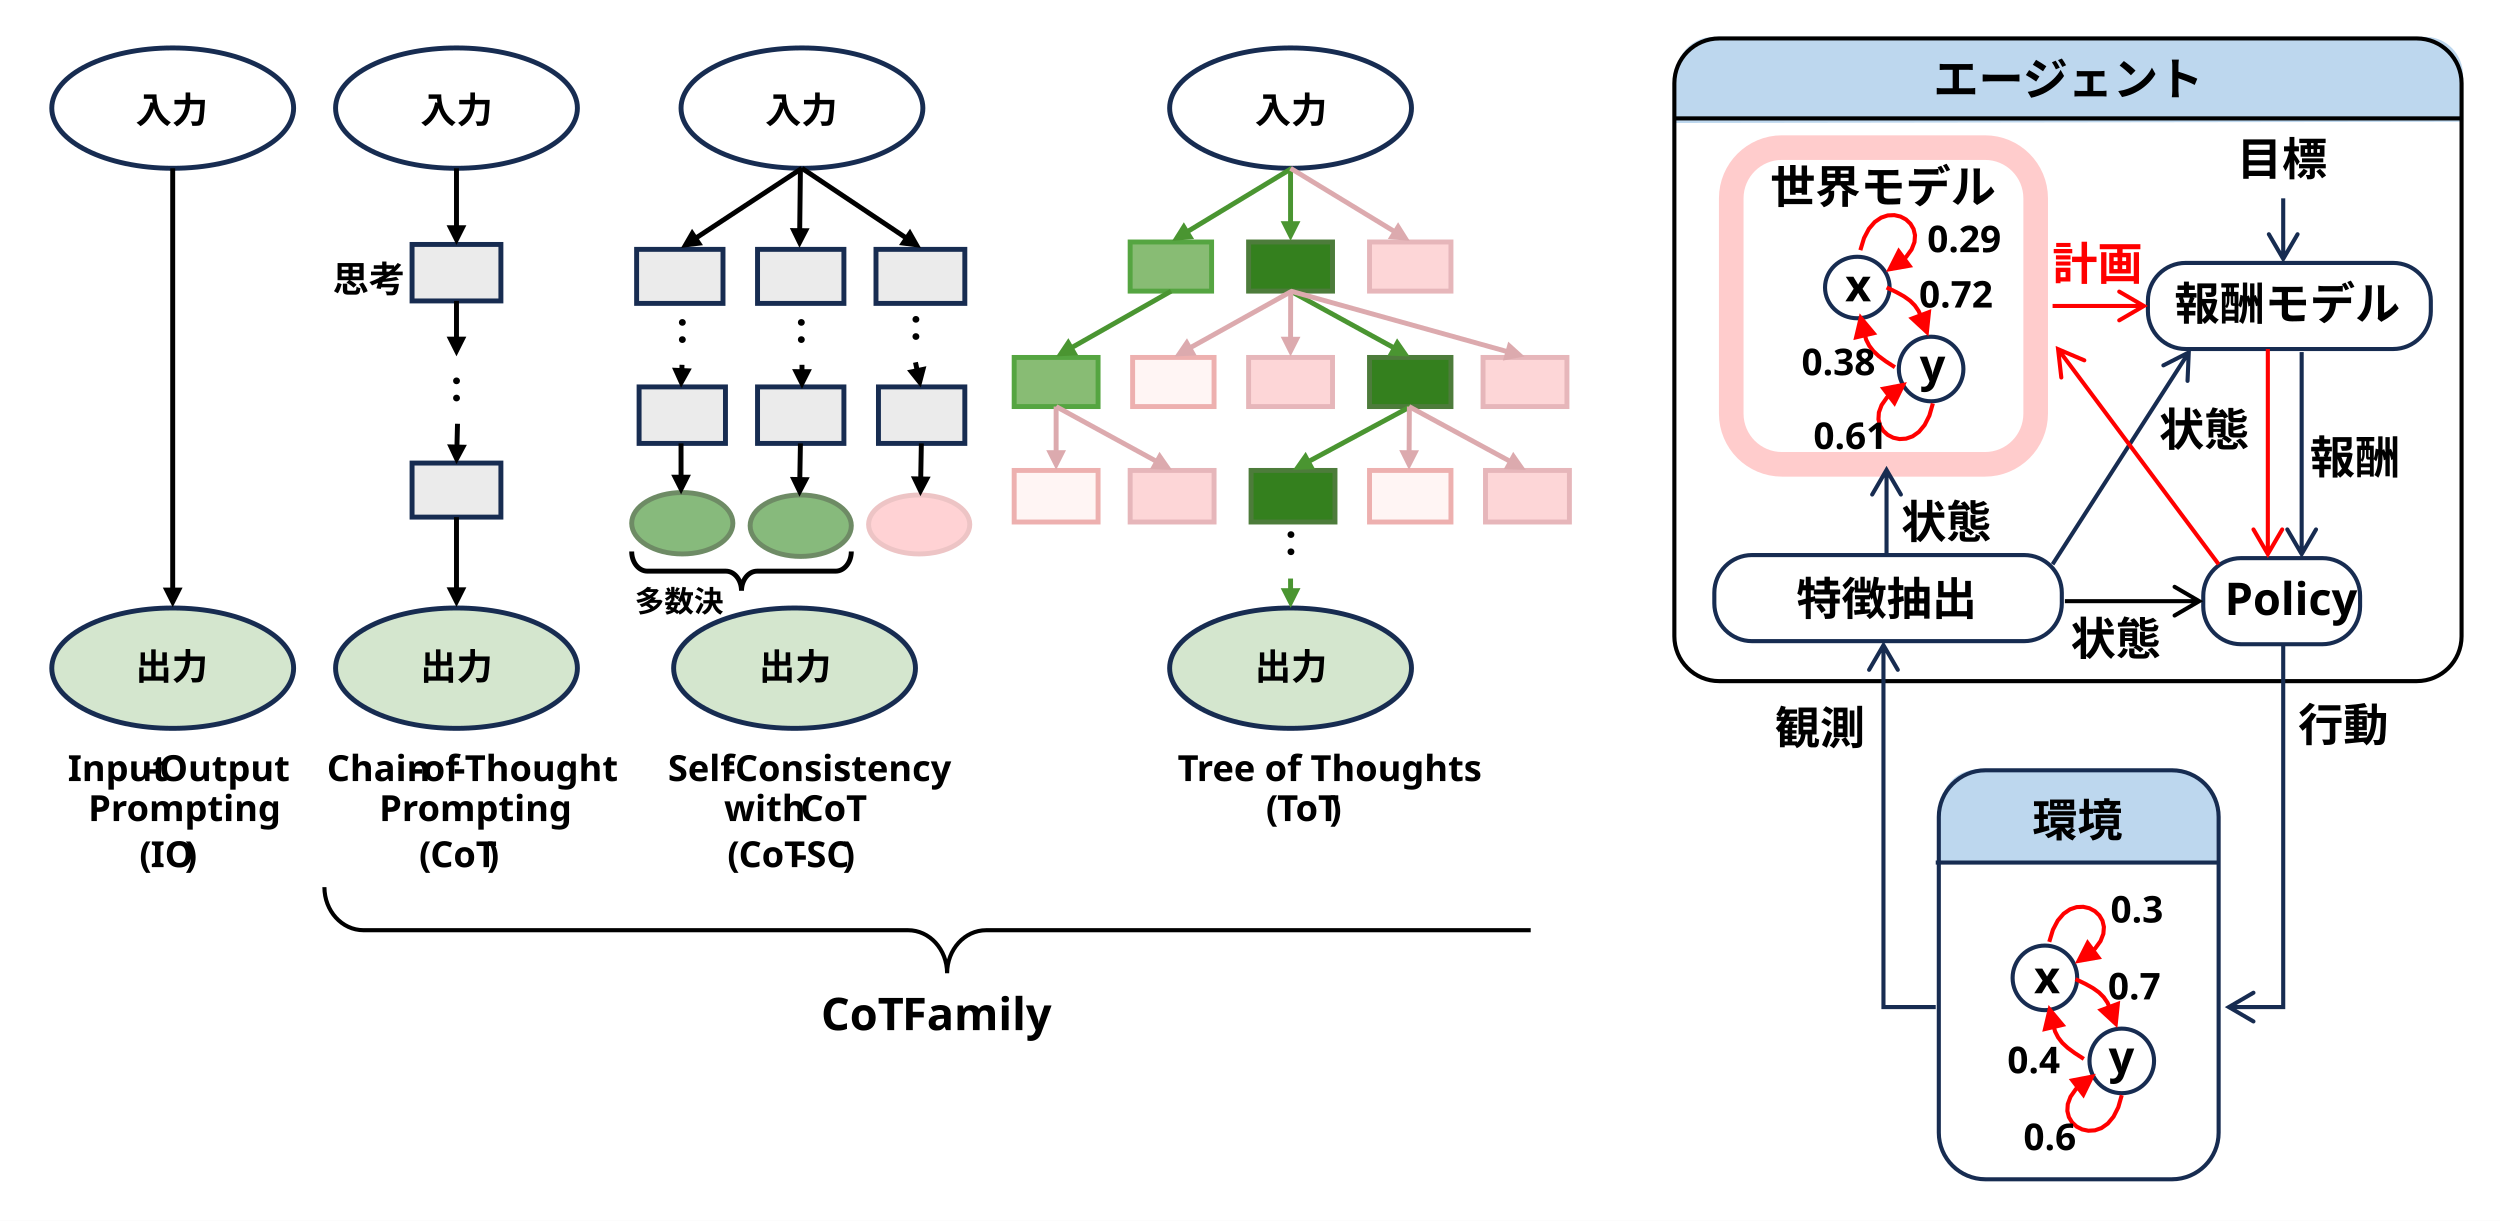
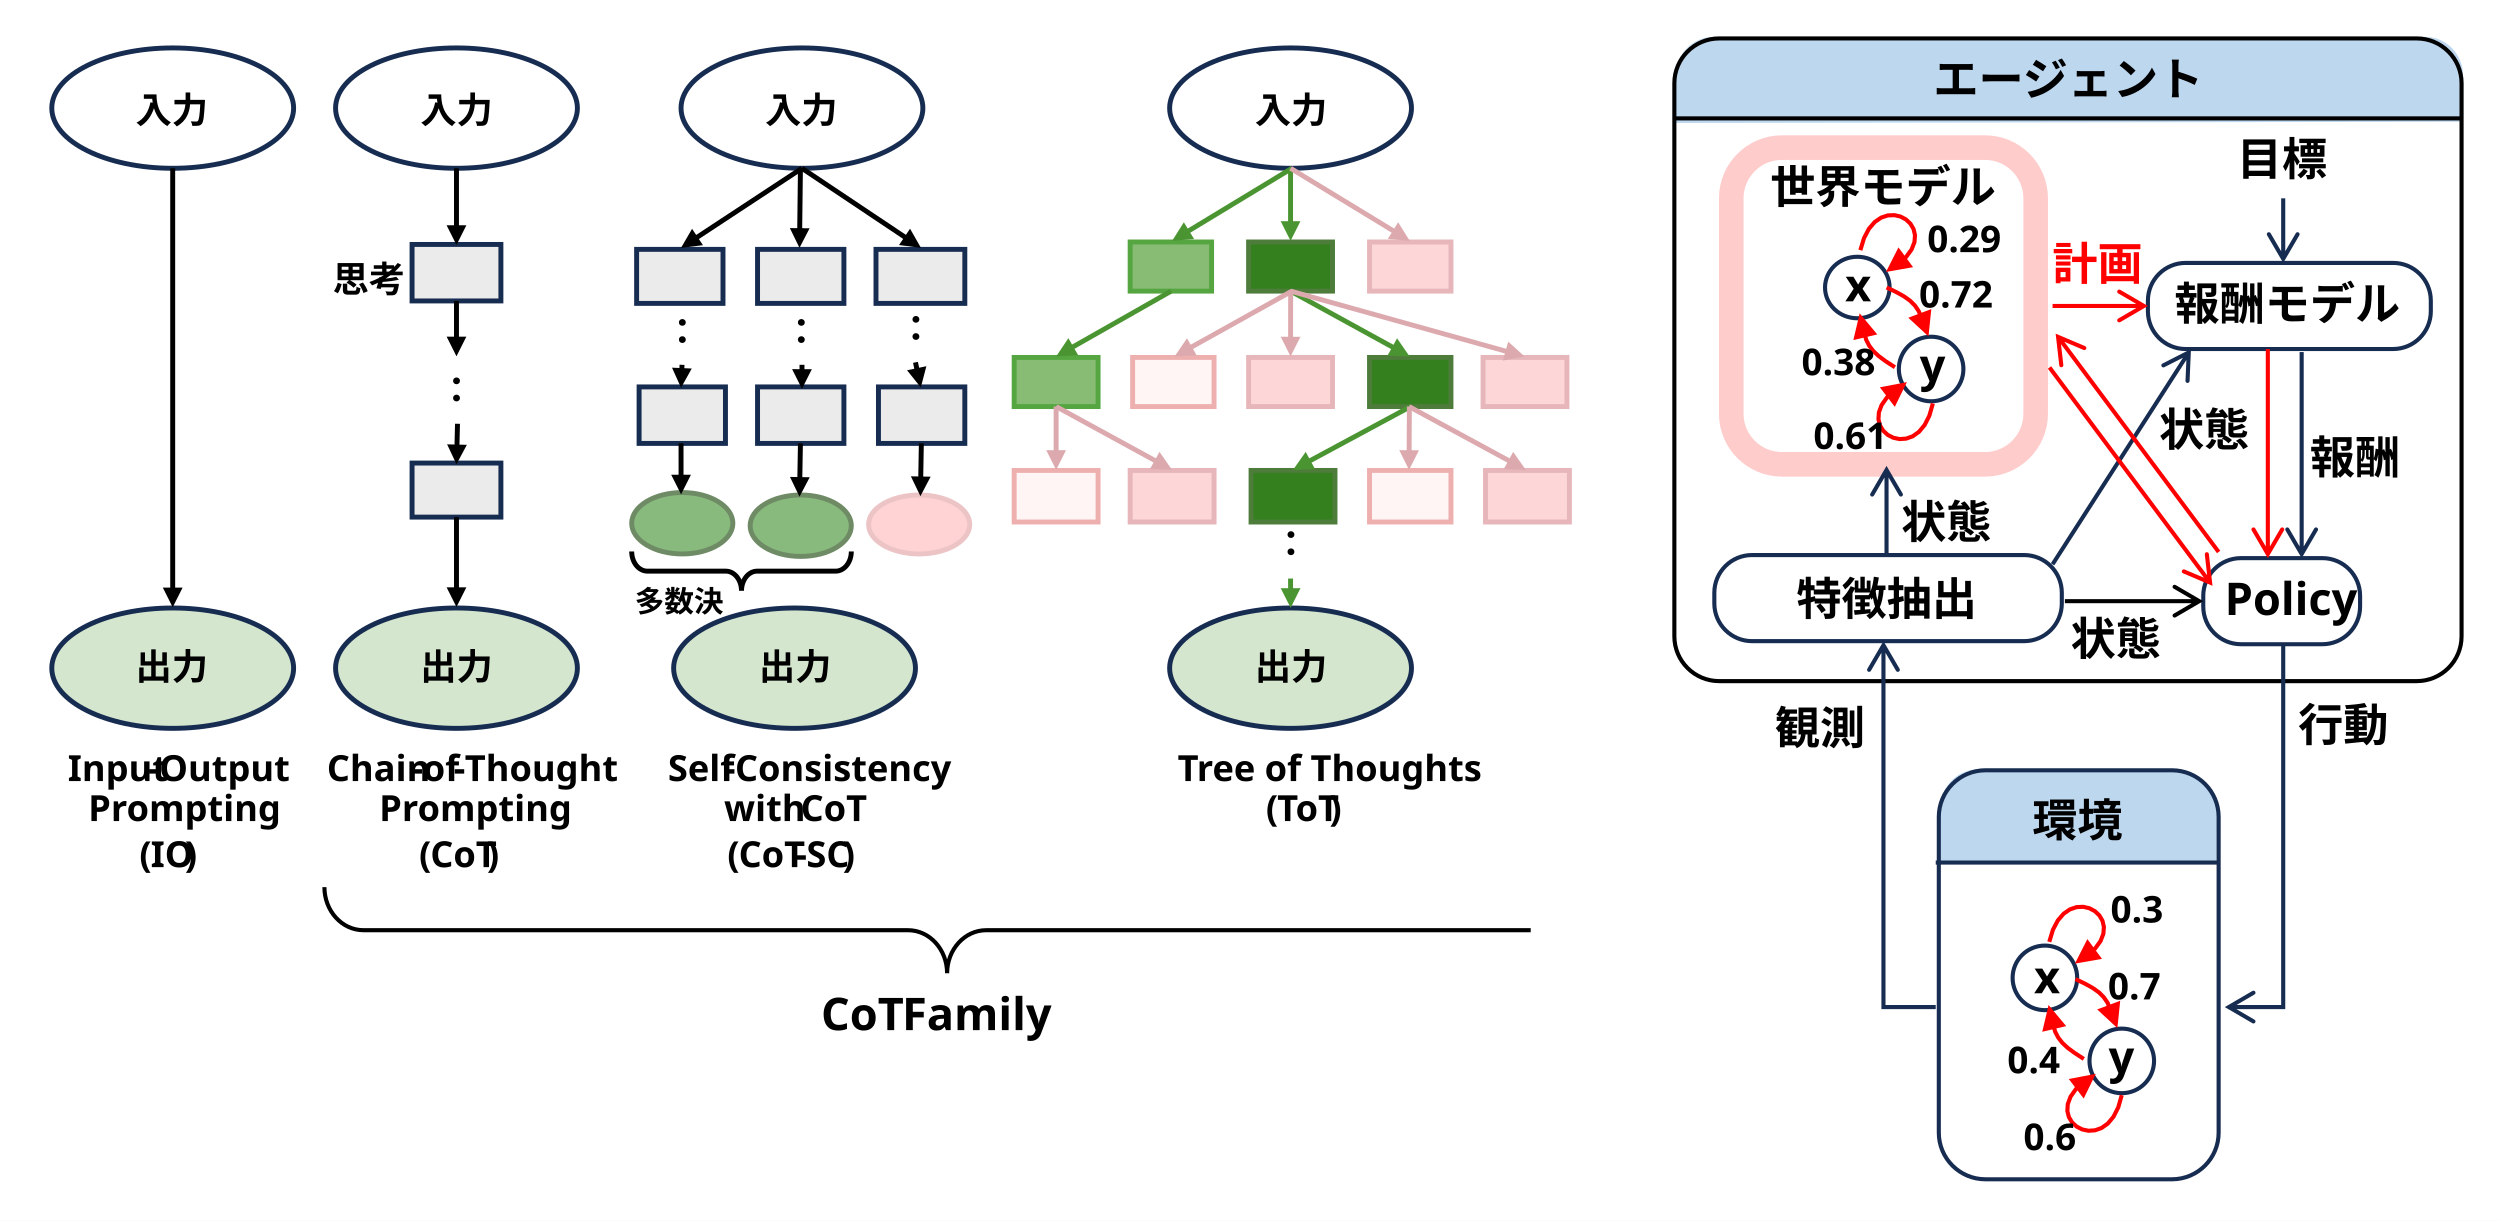
<svg xmlns="http://www.w3.org/2000/svg" width="813" height="397" overflow="hidden">
  <defs>
    <clipPath id="clip0">
      <rect x="0" y="0" width="813" height="397" />
    </clipPath>
    <clipPath id="clip1">
      <rect x="3" y="6" width="517" height="288" />
    </clipPath>
    <clipPath id="clip2">
      <rect x="3" y="6" width="517" height="288" />
    </clipPath>
    <clipPath id="clip3">
      <rect x="3" y="6" width="517" height="288" />
    </clipPath>
    <clipPath id="clip4">
      <rect x="3" y="6" width="517" height="288" />
    </clipPath>
  </defs>
  <g clip-path="url(#clip0)">
    <rect x="0" y="0" width="813" height="397.004" fill="#FFFFFF" />
    <g clip-path="url(#clip1)">
      <g clip-path="url(#clip2)">
        <g clip-path="url(#clip3)">
          <g clip-path="url(#clip4)">
            <path d="M0 0 514.047 0 514.047 286.78 0 286.78Z" fill="#FFFFFF" transform="matrix(1.0038 0 0 1 3.99996 6.0001)" />
            <path d="M12.791 29.157C12.791 18.348 30.33 9.586 51.964 9.586 73.599 9.586 91.137 18.348 91.137 29.157 91.137 39.966 73.599 48.728 51.964 48.728 30.33 48.728 12.791 39.966 12.791 29.157Z" stroke="#172C51" stroke-width="1.6" stroke-miterlimit="8" fill="#FFFFFF" fill-rule="evenodd" transform="matrix(1.0038 0 0 1 3.99996 6.0001)" />
            <text font-family="Yu Gothic,Yu Gothic_MSFontService,sans-serif" font-weight="700" font-size="14.667" transform="matrix(0.802488 0 0 0.798829 44.0873 40)">入力</text>
            <path d="M12.791 211.29C12.791 200.481 30.33 191.719 51.964 191.719 73.599 191.719 91.137 200.481 91.137 211.29 91.137 222.099 73.599 230.861 51.964 230.861 30.33 230.861 12.791 222.099 12.791 211.29Z" stroke="#172C51" stroke-width="1.6" stroke-miterlimit="8" fill="#D4E6CE" fill-rule="evenodd" transform="matrix(1.0038 0 0 1 3.99996 6.0001)" />
            <text font-family="Yu Gothic,Yu Gothic_MSFontService,sans-serif" font-weight="700" font-size="14.667" transform="matrix(0.802488 0 0 0.798829 44.0873 221)">出力</text>
            <path d="M52.764 48.728 52.764 186.162 51.164 186.162 51.164 48.728ZM55.165 185.096 51.965 191.492 48.764 185.096Z" transform="matrix(1.0038 0 0 1 3.99996 6.0001)" />
            <text font-family="Calibri,Calibri_MSFontService,sans-serif" font-weight="700" font-size="14.667" transform="matrix(0.802488 0 0 0.798829 22.0402 254)">Input</text>
            <text font-family="Calibri,Calibri_MSFontService,sans-serif" font-weight="700" font-size="14.667" transform="matrix(0.802488 0 0 0.798829 48.1414 254)">-</text>
            <text font-family="Calibri,Calibri_MSFontService,sans-serif" font-weight="700" font-size="14.667" transform="matrix(0.802488 0 0 0.798829 51.7554 254)">Output</text>
            <text font-family="Calibri,Calibri_MSFontService,sans-serif" font-weight="700" font-size="14.667" transform="matrix(0.802488 0 0 0.798829 28.6686 267)">Prompting</text>
            <text font-family="Calibri,Calibri_MSFontService,sans-serif" font-weight="700" font-size="14.667" transform="matrix(0.802488 0 0 0.798829 45.3305 282)">(</text>
            <text font-family="Calibri,Calibri_MSFontService,sans-serif" font-weight="700" font-size="14.667" transform="matrix(0.802488 0 0 0.798829 48.9971 282)">IO</text>
            <text font-family="Calibri,Calibri_MSFontService,sans-serif" font-weight="700" font-size="14.667" transform="matrix(0.802488 0 0 0.798829 60.0946 282)">)</text>
            <path d="M104.728 29.157C104.728 18.348 122.266 9.586 143.901 9.586 165.536 9.586 183.074 18.348 183.074 29.157 183.074 39.966 165.536 48.728 143.901 48.728 122.266 48.728 104.728 39.966 104.728 29.157Z" stroke="#172C51" stroke-width="1.6" stroke-miterlimit="8" fill="#FFFFFF" fill-rule="evenodd" transform="matrix(1.0038 0 0 1 3.99996 6.0001)" />
            <text font-family="Yu Gothic,Yu Gothic_MSFontService,sans-serif" font-weight="700" font-size="14.667" transform="matrix(0.802488 0 0 0.798829 136.685 40)">入力</text>
            <path d="M216.651 29.157C216.651 18.348 234.189 9.586 255.824 9.586 277.459 9.586 294.997 18.348 294.997 29.157 294.997 39.966 277.459 48.728 255.824 48.728 234.189 48.728 216.651 39.966 216.651 29.157Z" stroke="#172C51" stroke-width="1.6" stroke-miterlimit="8" fill="#FFFFFF" fill-rule="evenodd" transform="matrix(1.0038 0 0 1 3.99996 6.0001)" />
            <text font-family="Yu Gothic,Yu Gothic_MSFontService,sans-serif" font-weight="700" font-size="14.667" transform="matrix(0.802488 0 0 0.798829 248.805 40)">入力</text>
            <path d="M374.942 29.157C374.942 18.348 392.481 9.586 414.115 9.586 435.75 9.586 453.289 18.348 453.289 29.157 453.289 39.966 435.75 48.728 414.115 48.728 392.481 48.728 374.942 39.966 374.942 29.157Z" stroke="#172C51" stroke-width="1.6" stroke-miterlimit="8" fill="#FFFFFF" fill-rule="evenodd" transform="matrix(1.0038 0 0 1 3.99996 6.0001)" />
            <text font-family="Yu Gothic,Yu Gothic_MSFontService,sans-serif" font-weight="700" font-size="14.667" transform="matrix(0.802488 0 0 0.798829 408.077 40)">入力</text>
            <path d="M104.728 211.29C104.728 200.481 122.266 191.719 143.901 191.719 165.536 191.719 183.074 200.481 183.074 211.29 183.074 222.099 165.536 230.861 143.901 230.861 122.266 230.861 104.728 222.099 104.728 211.29Z" stroke="#172C51" stroke-width="1.6" stroke-miterlimit="8" fill="#D4E6CE" fill-rule="evenodd" transform="matrix(1.0038 0 0 1 3.99996 6.0001)" />
            <text font-family="Yu Gothic,Yu Gothic_MSFontService,sans-serif" font-weight="700" font-size="14.667" transform="matrix(0.802488 0 0 0.798829 136.685 221)">出力</text>
            <path d="M214.253 211.29C214.253 200.481 231.791 191.719 253.426 191.719 275.061 191.719 292.599 200.481 292.599 211.29 292.599 222.099 275.061 230.861 253.426 230.861 231.791 230.861 214.253 222.099 214.253 211.29Z" stroke="#172C51" stroke-width="1.6" stroke-miterlimit="8" fill="#D4E6CE" fill-rule="evenodd" transform="matrix(1.0038 0 0 1 3.99996 6.0001)" />
            <text font-family="Yu Gothic,Yu Gothic_MSFontService,sans-serif" font-weight="700" font-size="14.667" transform="matrix(0.802488 0 0 0.798829 246.81 221)">出力</text>
            <path d="M374.942 211.29C374.942 200.481 392.481 191.719 414.115 191.719 435.75 191.719 453.289 200.481 453.289 211.29 453.289 222.099 435.75 230.861 414.115 230.861 392.481 230.861 374.942 222.099 374.942 211.29Z" stroke="#172C51" stroke-width="1.6" stroke-miterlimit="8" fill="#D4E6CE" fill-rule="evenodd" transform="matrix(1.0038 0 0 1 3.99996 6.0001)" />
            <text font-family="Yu Gothic,Yu Gothic_MSFontService,sans-serif" font-weight="700" font-size="14.667" transform="matrix(0.802488 0 0 0.798829 408.077 221)">出力</text>
            <path d="M129.511 73.492 158.291 73.492 158.291 91.865 129.511 91.865Z" stroke="#172C51" stroke-width="1.6" stroke-miterlimit="8" fill="#EBEBEB" transform="matrix(1.0038 0 0 1 3.99996 6.0001)" />
            <path d="M129.511 144.588 158.291 144.588 158.291 162.162 129.511 162.162Z" stroke="#172C51" stroke-width="1.6" stroke-miterlimit="8" fill="#EBEBEB" transform="matrix(1.0038 0 0 1 3.99996 6.0001)" />
            <path d="M202.261 75.09 230.242 75.09 230.242 92.664 202.261 92.664Z" stroke="#172C51" stroke-width="1.6" stroke-miterlimit="8" fill="#EBEBEB" transform="matrix(1.0038 0 0 1 3.99996 6.0001)" />
            <path d="M241.434 75.09 269.415 75.09 269.415 92.664 241.434 92.664Z" stroke="#172C51" stroke-width="1.6" stroke-miterlimit="8" fill="#EBEBEB" transform="matrix(1.0038 0 0 1 3.99996 6.0001)" />
            <path d="M279.808 75.09 308.588 75.09 308.588 92.664 279.808 92.664Z" stroke="#172C51" stroke-width="1.6" stroke-miterlimit="8" fill="#EBEBEB" transform="matrix(1.0038 0 0 1 3.99996 6.0001)" />
            <path d="M203.06 119.824 231.041 119.824 231.041 138.197 203.06 138.197Z" stroke="#172C51" stroke-width="1.6" stroke-miterlimit="8" fill="#EBEBEB" transform="matrix(1.0038 0 0 1 3.99996 6.0001)" />
            <path d="M241.434 119.824 269.415 119.824 269.415 138.197 241.434 138.197Z" stroke="#172C51" stroke-width="1.6" stroke-miterlimit="8" fill="#EBEBEB" transform="matrix(1.0038 0 0 1 3.99996 6.0001)" />
            <path d="M280.607 119.824 308.588 119.824 308.588 138.197 280.607 138.197Z" stroke="#172C51" stroke-width="1.6" stroke-miterlimit="8" fill="#EBEBEB" transform="matrix(1.0038 0 0 1 3.99996 6.0001)" />
            <path d="M362.151 72.693 388.533 72.693 388.533 88.67 362.151 88.67Z" stroke="#55A541" stroke-width="1.6" stroke-miterlimit="8" fill="#88BC74" transform="matrix(1.0038 0 0 1 3.99996 6.0001)" />
            <path d="M400.525 72.693 427.706 72.693 427.706 88.67 400.525 88.67Z" stroke="#4D7C3B" stroke-width="1.6" stroke-miterlimit="8" fill="#34801E" transform="matrix(1.0038 0 0 1 3.99996 6.0001)" />
            <path d="M439.698 110.239 466.08 110.239 466.08 126.215 439.698 126.215Z" stroke="#4D7C3B" stroke-width="1.6" stroke-miterlimit="8" fill="#34801E" transform="matrix(1.0038 0 0 1 3.99996 6.0001)" />
            <path d="M401.324 146.985 428.506 146.985 428.506 163.76 401.324 163.76Z" stroke="#4D7C3B" stroke-width="1.6" stroke-miterlimit="8" fill="#34801E" transform="matrix(1.0038 0 0 1 3.99996 6.0001)" />
            <path d="M324.577 110.239 351.758 110.239 351.758 126.215 324.577 126.215Z" stroke="#55A541" stroke-width="1.6" stroke-miterlimit="8" fill="#88BC74" transform="matrix(1.0038 0 0 1 3.99996 6.0001)" />
            <path d="M362.951 110.239 389.332 110.239 389.332 126.215 362.951 126.215Z" stroke="#EDB0AF" stroke-width="1.6" stroke-miterlimit="8" fill="#FFF5F4" transform="matrix(1.0038 0 0 1 3.99996 6.0001)" />
            <path d="M324.577 146.985 351.758 146.985 351.758 163.76 324.577 163.76Z" stroke="#EDB0AF" stroke-width="1.6" stroke-miterlimit="8" fill="#FFF5F4" transform="matrix(1.0038 0 0 1 3.99996 6.0001)" />
            <path d="M439.698 146.985 466.08 146.985 466.08 163.76 439.698 163.76Z" stroke="#EDB0AF" stroke-width="1.6" stroke-miterlimit="8" fill="#FFF5F4" transform="matrix(1.0038 0 0 1 3.99996 6.0001)" />
            <path d="M362.151 146.985 389.332 146.985 389.332 163.76 362.151 163.76Z" stroke="#E6B6BA" stroke-width="1.6" stroke-miterlimit="8" fill="#FDD6D7" transform="matrix(1.0038 0 0 1 3.99996 6.0001)" />
            <path d="M400.525 110.239 427.706 110.239 427.706 126.215 400.525 126.215Z" stroke="#E6B6BA" stroke-width="1.6" stroke-miterlimit="8" fill="#FDD6D7" transform="matrix(1.0038 0 0 1 3.99996 6.0001)" />
            <path d="M439.698 72.693 466.08 72.693 466.08 88.67 439.698 88.67Z" stroke="#E6B6BA" stroke-width="1.6" stroke-miterlimit="8" fill="#FDD6D7" transform="matrix(1.0038 0 0 1 3.99996 6.0001)" />
            <path d="M476.473 110.239 503.654 110.239 503.654 126.215 476.473 126.215Z" stroke="#E6B6BA" stroke-width="1.6" stroke-miterlimit="8" fill="#FDD6D7" transform="matrix(1.0038 0 0 1 3.99996 6.0001)" />
            <path d="M477.272 146.985 504.453 146.985 504.453 163.76 477.272 163.76Z" stroke="#E6B6BA" stroke-width="1.6" stroke-miterlimit="8" fill="#FDD6D7" transform="matrix(1.0038 0 0 1 3.99996 6.0001)" />
            <path d="M0.799-2.69108e-06 0.8 19.604-0.799 19.604-0.799 2.69108e-06ZM3.198 18.538 8.39319e-05 24.934-3.198 18.538Z" transform="matrix(-1.00458 0 0 1 148.448 54.7286)" />
            <text font-family="Yu Gothic,Yu Gothic_MSFontService,sans-serif" font-weight="700" font-size="14.667" transform="matrix(0.802488 0 0 0.798829 142.574 131)">：</text>
            <path d="M144.701 91.866 144.701 104.543 143.101 104.543 143.101 91.866ZM147.101 103.476 143.901 109.872 140.701 103.476Z" transform="matrix(1.0038 0 0 1 3.99996 6.0001)" />
            <path d="M0.799-0.02 0.996 7.818-0.602 7.859-0.799 0.02ZM3.367 6.692 0.331 13.166-3.026 6.853Z" transform="matrix(-1.00458 0 0 1 148.781 137.807)" />
            <path d="M144.701 162.162 144.701 186.07 143.101 186.07 143.101 162.162ZM147.101 185.004 143.901 191.4 140.701 185.004Z" transform="matrix(1.0038 0 0 1 3.99996 6.0001)" />
            <text font-family="Calibri,Calibri_MSFontService,sans-serif" font-weight="700" font-size="14.667" transform="matrix(0.802488 0 0 0.798829 106.296 254)">Chain</text>
            <text font-family="Calibri,Calibri_MSFontService,sans-serif" font-weight="700" font-size="14.667" transform="matrix(0.802488 0 0 0.798829 133.87 254)">-</text>
            <text font-family="Calibri,Calibri_MSFontService,sans-serif" font-weight="700" font-size="14.667" transform="matrix(0.802488 0 0 0.798829 137.483 254)">of</text>
            <text font-family="Calibri,Calibri_MSFontService,sans-serif" font-weight="700" font-size="14.667" transform="matrix(0.802488 0 0 0.798829 147.523 254)">-</text>
            <text font-family="Calibri,Calibri_MSFontService,sans-serif" font-weight="700" font-size="14.667" transform="matrix(0.802488 0 0 0.798829 151.137 254)">Thought</text>
            <text font-family="Calibri,Calibri_MSFontService,sans-serif" font-weight="700" font-size="14.667" transform="matrix(0.802488 0 0 0.798829 123.295 267)">Prompting</text>
            <text font-family="Calibri,Calibri_MSFontService,sans-serif" font-weight="700" font-size="14.667" transform="matrix(0.802488 0 0 0.798829 136.279 282)">(</text>
            <text font-family="Calibri,Calibri_MSFontService,sans-serif" font-weight="700" font-size="14.667" transform="matrix(0.802488 0 0 0.798829 139.946 282)">CoT</text>
            <text font-family="Calibri,Calibri_MSFontService,sans-serif" font-weight="700" font-size="14.667" transform="matrix(0.802488 0 0 0.798829 158.33 282)">)</text>
            <text font-family="Yu Gothic,Yu Gothic_MSFontService,sans-serif" font-weight="700" font-size="14.667" transform="matrix(0.802488 0 0 0.798829 216.011 112)">：</text>
            <text font-family="Yu Gothic,Yu Gothic_MSFontService,sans-serif" font-weight="700" font-size="14.667" transform="matrix(0.802488 0 0 0.798829 254.706 112)">：</text>
            <text font-family="Yu Gothic,Yu Gothic_MSFontService,sans-serif" font-weight="700" font-size="14.667" transform="matrix(0.802488 0 0 0.798829 291.968 111)">：</text>
            <path d="M0.441-0.667 35.125 22.264 34.243 23.598-0.441 0.667ZM35.559 19.675 39.13 25.87 32.031 25.01Z" transform="matrix(-1.00458 0 0 1 260.783 54.7286)" />
            <path d="M0.799-0.009 1.042 20.531-0.557 20.55-0.799 0.009ZM3.427 19.437 0.305 25.87-2.968 19.513Z" transform="matrix(-1.00458 0 0 1 260.3 54.7286)" />
            <path d="M256.27 48.065 290.392 70.963 289.499 72.291 255.378 49.392ZM290.844 68.378 294.373 74.599 287.275 73.687Z" transform="matrix(1.0038 0 0 1 3.99996 6.0001)" />
            <path d="M0.799-0.034 0.889 2.1-0.708 2.168-0.799 0.034ZM3.24 0.934 0.317 7.459-3.15 1.205Z" transform="matrix(-1.00458 0 0 1 221.793 118.635)" />
            <path d="M0.799-0.001 0.803 2.485-0.796 2.487-0.799 0.001ZM3.2 1.416 0.011 7.816-3.196 1.425Z" transform="matrix(-1.00458 0 0 1 260.807 118.635)" />
            <path d="M293.382 111.671 294.005 114.628 292.44 114.958 291.816 112.001ZM296.134 113.091 294.322 120.009 289.871 114.409Z" transform="matrix(1.0038 0 0 1 3.99996 6.0001)" />
            <path d="M200.662 164.159C200.662 158.645 207.999 154.174 217.051 154.174 226.102 154.174 233.44 158.645 233.44 164.159 233.44 169.674 226.102 174.144 217.051 174.144 207.999 174.144 200.662 169.674 200.662 164.159Z" stroke="#6E8B65" stroke-width="1.6" stroke-miterlimit="8" fill="#87BA7C" fill-rule="evenodd" transform="matrix(1.0038 0 0 1 3.99996 6.0001)" />
            <path d="M239.036 164.958C239.036 159.443 246.373 154.973 255.424 154.973 264.476 154.973 271.813 159.443 271.813 164.958 271.813 170.473 264.476 174.944 255.424 174.944 246.373 174.944 239.036 170.473 239.036 164.958Z" stroke="#6E8B65" stroke-width="1.6" stroke-miterlimit="8" fill="#87BA7C" fill-rule="evenodd" transform="matrix(1.0038 0 0 1 3.99996 6.0001)" />
            <path d="M277.409 164.559C277.409 159.265 284.747 154.973 293.798 154.973 302.85 154.973 310.187 159.265 310.187 164.559 310.187 169.853 302.85 174.144 293.798 174.144 284.747 174.144 277.409 169.853 277.409 164.559Z" stroke="#EDC4C5" stroke-width="1.6" stroke-miterlimit="8" fill="#FFD2D4" fill-rule="evenodd" transform="matrix(1.0038 0 0 1 3.99996 6.0001)" />
            <path d="M217.451 138.197 217.456 149.446 215.856 149.447 215.851 138.198ZM219.856 148.379 216.659 154.776 213.456 148.382Z" transform="matrix(1.0038 0 0 1 3.99996 6.0001)" />
            <path d="M0.799-0.014 1.011 12.001-0.588 12.03-0.799 0.014ZM3.39 10.893 0.305 17.344-3.004 11.006Z" transform="matrix(-1.00458 0 0 1 260.3 144.198)" />
            <path d="M0.799-0.014 1.01 11.812-0.589 11.84-0.799 0.014ZM3.389 10.703 0.305 17.155-3.006 10.817Z" transform="matrix(-1.00458 0 0 1 299.622 144.198)" />
            <path d="M271.813 173.346C271.813 176.875 269.539 179.736 266.734 179.736L241.317 179.736C238.512 179.736 236.238 182.598 236.238 186.127 236.238 182.598 233.963 179.736 231.158 179.736L205.742 179.736C202.937 179.736 200.662 176.875 200.662 173.346" stroke="#000000" stroke-width="1.599" stroke-miterlimit="8" fill="none" fill-rule="evenodd" transform="matrix(1.0038 0 0 1 3.99996 6.0001)" />
            <text font-family="Calibri,Calibri_MSFontService,sans-serif" font-weight="700" font-size="14.667" transform="matrix(0.802488 0 0 0.798829 217.201 254)">Self</text>
            <text font-family="Calibri,Calibri_MSFontService,sans-serif" font-weight="700" font-size="14.667" transform="matrix(0.802488 0 0 0.798829 235.405 254)">-</text>
            <text font-family="Calibri,Calibri_MSFontService,sans-serif" font-weight="700" font-size="14.667" transform="matrix(0.802488 0 0 0.798829 239.019 254)">Consistency</text>
            <text font-family="Calibri,Calibri_MSFontService,sans-serif" font-weight="700" font-size="14.667" transform="matrix(0.802488 0 0 0.798829 235.47 267)">with</text>
            <text font-family="Calibri,Calibri_MSFontService,sans-serif" font-weight="700" font-size="14.667" transform="matrix(0.802488 0 0 0.798829 260.366 267)">CoT</text>
            <text font-family="Calibri,Calibri_MSFontService,sans-serif" font-weight="700" font-size="14.667" transform="matrix(0.802488 0 0 0.798829 236.54 282)">(</text>
            <text font-family="Calibri,Calibri_MSFontService,sans-serif" font-weight="700" font-size="14.667" transform="matrix(0.802488 0 0 0.798829 240.207 282)">CoT</text>
            <text font-family="Calibri,Calibri_MSFontService,sans-serif" font-weight="700" font-size="14.667" transform="matrix(0.802488 0 0 0.798829 258.625 282)">-</text>
            <text font-family="Calibri,Calibri_MSFontService,sans-serif" font-weight="700" font-size="14.667" transform="matrix(0.802488 0 0 0.798829 262.24 282)">SC</text>
            <text font-family="Calibri,Calibri_MSFontService,sans-serif" font-weight="700" font-size="14.667" transform="matrix(0.802488 0 0 0.798829 274.033 282)">)</text>
            <text font-family="Yu Gothic,Yu Gothic_MSFontService,sans-serif" font-weight="700" font-size="12" transform="matrix(0.802488 0 0 0.798829 206.405 199)">多数決</text>
            <text font-family="Calibri,Calibri_MSFontService,sans-serif" font-weight="700" font-size="14.667" transform="matrix(0.802488 0 0 0.798829 382.961 254)">Tree of Thoughts</text>
            <text font-family="Calibri,Calibri_MSFontService,sans-serif" font-weight="700" font-size="14.667" transform="matrix(0.802488 0 0 0.798829 411.674 267)">(</text>
            <text font-family="Calibri,Calibri_MSFontService,sans-serif" font-weight="700" font-size="14.667" transform="matrix(0.802488 0 0 0.798829 415.341 267)">ToT</text>
            <text font-family="Calibri,Calibri_MSFontService,sans-serif" font-weight="700" font-size="14.667" transform="matrix(0.802488 0 0 0.798829 432.306 267)">)</text>
            <path d="M0.416-0.683 34.645 20.152 33.813 21.518-0.416 0.683ZM34.981 17.549 38.782 23.606 31.656 23.012Z" fill="#4A9531" transform="matrix(-1.00458 0 0 1 420.129 54.7286)" />
            <path d="M0.799-2.84245e-06 0.8 18.276-0.799 18.276-0.799 2.84245e-06ZM3.198 17.211 8.39319e-05 23.606-3.198 17.211Z" fill="#4A9531" transform="matrix(-1.00458 0 0 1 419.689 54.7286)" />
            <path d="M0.396-0.694 32.995 17.907 32.203 19.296-0.396 0.694ZM33.258 15.296 37.228 21.243 30.088 20.851Z" fill="#4A9531" transform="matrix(-1.00458 0 0 1 380.851 94.6704)" />
            <path d="M414.502 87.97 448.396 106.64 447.624 108.04 413.729 89.37ZM448.621 104.025 452.681 109.913 445.531 109.626Z" fill="#4A9531" transform="matrix(1.0038 0 0 1 3.99996 6.0001)" />
            <path d="M0.38-0.703 33.736 17.348 32.975 18.754-0.38 0.703ZM33.94 14.732 38.043 20.588 30.896 20.356Z" fill="#4A9531" transform="matrix(-1.00458 0 0 1 458.708 132.215)" />
            <path d="M414.533 48.047 448.616 68.872 447.781 70.236 413.698 49.411ZM448.958 66.27 452.749 72.335 445.619 71.726Z" fill="#DCAAAE" transform="matrix(1.0038 0 0 1 3.99996 6.0001)" />
            <path d="M414.331 87.9 485.009 107.704 484.577 109.244 413.9 89.44ZM484.63 105.107 489.929 109.913 482.902 111.265Z" fill="#DCAAAE" transform="matrix(1.0038 0 0 1 3.99996 6.0001)" />
            <path d="M0.799-0.001 0.825 15.912-0.774 15.915-0.799 0.001ZM3.221 14.842 0.034 21.243-3.174 14.853Z" fill="#DCAAAE" transform="matrix(-1.00458 0 0 1 419.723 94.6704)" />
            <path d="M0.39-0.698 33.706 17.943 32.925 19.338-0.39 0.698ZM33.947 15.329 37.967 21.243 30.824 20.911Z" fill="#DCAAAE" transform="matrix(-1.00458 0 0 1 420.113 94.6704)" />
            <path d="M338.968 126.215 338.968 141.473 337.367 141.473 337.367 126.215ZM341.368 140.408 338.168 146.803 334.967 140.408Z" fill="#DCAAAE" transform="matrix(1.0038 0 0 1 3.99996 6.0001)" />
            <path d="M338.552 125.514 371.43 143.538 370.661 144.94 337.783 126.916ZM371.649 140.923 375.722 146.803 368.571 146.531Z" fill="#DCAAAE" transform="matrix(1.0038 0 0 1 3.99996 6.0001)" />
            <path d="M0.799-0.005 0.888 15.254-0.711 15.263-0.799 0.005ZM3.28 14.174 0.12 20.588-3.115 14.211Z" fill="#DCAAAE" transform="matrix(-1.00458 0 0 1 458.329 132.215)" />
            <path d="M452.872 125.513 486.03 143.553 485.265 144.956 452.106 126.917ZM486.241 140.936 490.332 146.803 483.181 146.553Z" fill="#DCAAAE" transform="matrix(1.0038 0 0 1 3.99996 6.0001)" />
            <text font-family="Yu Gothic,Yu Gothic_MSFontService,sans-serif" font-weight="700" font-size="14.667" transform="matrix(0.802488 0 0 0.798829 413.932 181)">：</text>
            <path d="M414.916 182.13 414.93 186.343 413.33 186.349 413.315 182.136ZM417.327 185.269 414.149 191.676 410.926 185.291Z" fill="#4A9531" transform="matrix(1.0038 0 0 1 3.99996 6.0001)" />
            <text font-family="Yu Gothic,Yu Gothic_MSFontService,sans-serif" font-weight="700" font-size="14.667" transform="matrix(0.802488 0 0 0.798829 108.177 95)">思考</text>
          </g>
        </g>
      </g>
    </g>
    <path d="M497.787 302.503 320.713 302.503C313.692 302.503 308 308.771 308 316.503 308 308.771 302.308 302.503 295.287 302.503L118.213 302.503C111.192 302.503 105.5 296.235 105.5 288.503" stroke="#000000" stroke-width="1.334" stroke-miterlimit="8" fill="none" fill-rule="evenodd" />
    <text font-family="Calibri,Calibri_MSFontService,sans-serif" font-weight="700" font-size="14.673" transform="matrix(1 0 0 1.00001 266.998 335)">CoT</text>
    <text font-family="Calibri,Calibri_MSFontService,sans-serif" font-weight="700" font-size="14.673" transform="matrix(1 0 0 1.00001 293.342 335)">Family</text>
    <path d="M545 24.594C545 17.639 550.47 12 557.218 12L788.783 12C795.53 12 801 17.639 801 24.594L801 39.606 545 40 545 24.594Z" fill="#BDD7EE" fill-rule="evenodd" />
    <text font-family="Yu Gothic,Yu Gothic_MSFontService,sans-serif" font-weight="700" font-size="14.673" transform="matrix(1 0 0 1.00001 628.746 31)">エージェント</text>
    <path d="M544.5 27.087C544.5 19.031 551.03 12.5 559.086 12.5L785.914 12.5C793.97 12.5 800.5 19.031 800.5 27.087L800.5 206.916C800.5 214.972 793.97 221.502 785.914 221.502L559.086 221.502C551.03 221.502 544.5 214.972 544.5 206.916Z" stroke="#000000" stroke-width="1.334" stroke-miterlimit="8" fill="none" fill-rule="evenodd" />
    <path d="M544.5 38.5 800.5 38.5" stroke="#000000" stroke-width="1.334" stroke-miterlimit="8" fill="none" fill-rule="evenodd" />
    <path d="M563 64.501C563 55.388 570.387 48.001 579.5 48.001L645.5 48.001C654.613 48.001 662 55.388 662 64.501L662 134.501C662 143.614 654.613 151.001 645.5 151.001L579.5 151.001C570.387 151.001 563 143.614 563 134.501Z" stroke="#FF0000" stroke-width="8.003" stroke-miterlimit="8" stroke-opacity="0.2" fill="none" fill-rule="evenodd" />
    <text font-family="Yu Gothic,Yu Gothic_MSFontService,sans-serif" font-weight="700" font-size="14.673" transform="matrix(1 0 0 1.00001 575.674 66)">世界モデル</text>
    <path d="M557.5 192.774C557.5 185.996 562.994 180.502 569.772 180.502L658.228 180.502C665.006 180.502 670.5 185.996 670.5 192.774L670.5 196.23C670.5 203.008 665.006 208.502 658.228 208.502L569.772 208.502C562.994 208.502 557.5 203.008 557.5 196.23Z" stroke="#172C51" stroke-width="1.334" stroke-miterlimit="8" fill="none" fill-rule="evenodd" />
    <text font-family="Yu Gothic,Yu Gothic_MSFontService,sans-serif" font-weight="700" font-size="14.673" transform="matrix(1 0 0 1.00001 584.218 200)">特徴抽出</text>
    <path d="M698.5 97.773C698.5 90.995 703.994 85.501 710.772 85.501L778.228 85.501C785.006 85.501 790.5 90.995 790.5 97.773L790.5 101.229C790.5 108.007 785.006 113.501 778.228 113.501L710.772 113.501C703.994 113.501 698.5 108.007 698.5 101.229Z" stroke="#172C51" stroke-width="1.334" stroke-miterlimit="8" fill="none" fill-rule="evenodd" />
    <text font-family="Yu Gothic,Yu Gothic_MSFontService,sans-serif" font-weight="700" font-size="14.673" transform="matrix(1 0 0 1.00001 707.149 104)">報酬モデル</text>
    <path d="M716.5 193.774C716.5 186.996 721.994 181.502 728.772 181.502L755.228 181.502C762.006 181.502 767.5 186.996 767.5 193.774L767.5 197.23C767.5 204.008 762.006 209.502 755.228 209.502L728.772 209.502C721.994 209.502 716.5 204.008 716.5 197.23Z" stroke="#172C51" stroke-width="1.334" stroke-miterlimit="8" fill="none" fill-rule="evenodd" />
    <text font-family="Calibri,Calibri_MSFontService,sans-serif" font-weight="700" font-size="14.673" transform="matrix(1 0 0 1.00001 723.45 200)">Policy</text>
    <text font-family="Yu Gothic,Yu Gothic_MSFontService,sans-serif" font-weight="700" font-size="14.673" transform="matrix(1 0 0 1.00001 727.433 57)">目標</text>
    <path d="M743.167 64.501 743.167 84.18 741.833 84.18 741.833 64.501ZM747.745 76.513 742.5 85.504 737.255 76.513C737.07 76.195 737.177 75.787 737.495 75.601 737.814 75.415 738.222 75.523 738.408 75.841L743.076 83.844 741.924 83.844 746.592 75.841C746.778 75.523 747.186 75.415 747.505 75.601 747.823 75.787 747.93 76.195 747.745 76.513Z" fill="#172C51" />
    <path d="M0.667 0 0.667 65.68-0.667 65.68-0.667 0ZM5.245 58.012 0 67.003-5.245 58.012C-5.43 57.694-5.323 57.286-5.005 57.1-4.686 56.915-4.278 57.022-4.092 57.34L0.576 65.344-0.576 65.344 4.092 57.34C4.278 57.022 4.686 56.915 5.005 57.1 5.323 57.286 5.43 57.694 5.245 58.012Z" fill="#172C51" transform="matrix(-1 0 0 1.00001 748.5 114.501)" />
    <path d="M671.5 194.835 715.179 194.835 715.179 196.169 671.5 196.169ZM707.512 190.257 716.503 195.502 707.512 200.747C707.194 200.932 706.786 200.825 706.6 200.507 706.414 200.188 706.522 199.78 706.84 199.594L714.843 194.926 714.843 196.078 706.84 191.409C706.522 191.224 706.414 190.815 706.6 190.497 706.786 190.179 707.194 190.072 707.512 190.257Z" />
    <path d="M612.833 180.502 612.833 152.822 614.167 152.822 614.167 180.502ZM608.255 160.489 613.5 151.498 618.745 160.489C618.93 160.808 618.823 161.216 618.505 161.402 618.187 161.587 617.778 161.48 617.593 161.161L612.924 153.158 614.076 153.158 609.408 161.161C609.222 161.48 608.814 161.587 608.495 161.402 608.177 161.216 608.07 160.808 608.255 160.489Z" fill="#172C51" />
    <path d="M667.5 98.834 697.18 98.834 697.18 100.168 667.5 100.168ZM689.512 94.256 698.503 99.501 689.512 104.746C689.194 104.931 688.786 104.824 688.6 104.506 688.414 104.188 688.522 103.779 688.84 103.594L696.843 98.925 696.843 100.077 688.84 95.409C688.522 95.223 688.414 94.814 688.6 94.496 688.786 94.178 689.194 94.071 689.512 94.256Z" fill="#FF0000" />
    <path d="M666.939 183.141 711.225 114.251 712.347 114.972 668.061 183.862ZM703.228 118.225 712.502 113.498 712.052 123.898C712.036 124.266 711.724 124.551 711.356 124.535 710.988 124.519 710.703 124.208 710.719 123.84L711.12 114.583 712.089 115.206 703.834 119.414C703.506 119.581 703.104 119.451 702.937 119.122 702.769 118.794 702.9 118.393 703.228 118.225Z" fill="#172C51" />
    <text font-family="Yu Gothic,Yu Gothic_MSFontService,sans-serif" font-weight="700" font-size="14.673" transform="matrix(1 0 0 1.00001 618.263 175)">状態</text>
    <text font-family="Yu Gothic,Yu Gothic_MSFontService,sans-serif" font-weight="700" font-size="14.673" transform="matrix(1 0 0 1.00001 702.117 145)">状態</text>
    <text font-family="Yu Gothic,Yu Gothic_MSFontService,sans-serif" font-weight="700" font-size="14.673" transform="matrix(1 0 0 1.00001 673.371 213)">状態</text>
    <text font-family="Yu Gothic,Yu Gothic_MSFontService,sans-serif" font-weight="700" font-size="14.673" transform="matrix(1 0 0 1.00001 751.162 154)">報酬</text>
    <path d="M593.5 93.501C593.5 87.978 598.201 83.501 604 83.501 609.799 83.501 614.5 87.978 614.5 93.501 614.5 99.024 609.799 103.501 604 103.501 598.201 103.501 593.5 99.024 593.5 93.501Z" stroke="#172C51" stroke-width="1.334" stroke-miterlimit="8" fill="none" fill-rule="evenodd" />
    <text font-family="Calibri,Calibri_MSFontService,sans-serif" font-weight="700" font-size="14.673" transform="matrix(1 0 0 1.00001 600.029 98)">x</text>
    <path d="M617.5 120.001C617.5 114.202 622.201 109.501 628 109.501 633.799 109.501 638.5 114.202 638.5 120.001 638.5 125.8 633.799 130.501 628 130.501 622.201 130.501 617.5 125.8 617.5 120.001Z" stroke="#172C51" stroke-width="1.334" stroke-miterlimit="8" fill="none" fill-rule="evenodd" />
    <text font-family="Calibri,Calibri_MSFontService,sans-serif" font-weight="700" font-size="14.673" transform="matrix(1 0 0 1.00001 624.291 124)">y</text>
    <path d="M604.35 81.161 605.563 77.169 607.219 74.02 609.21 71.706 611.432 70.18 613.768 69.395 616.09 69.29 618.279 69.794 620.221 70.833 621.806 72.337 622.918 74.236 623.435 76.45 623.243 78.882 622.248 81.432 620.357 84.037 619.087 84.997 618.283 83.933 619.473 83.033 619.336 83.173 621.119 80.718 621.037 80.867 621.964 78.49 621.921 78.679 622.097 76.449 622.112 76.653 621.642 74.638 621.715 74.823 620.702 73.092 620.819 73.239 619.368 71.862 619.513 71.966 617.728 71.012 617.893 71.074 615.88 70.61 616.06 70.627 613.922 70.723 614.104 70.689 611.946 71.415 612.111 71.333 610.037 72.757 610.165 72.642 608.28 74.832 608.365 74.708 606.773 77.734 606.821 77.618 605.626 81.549ZM622.138 86.888 613.325 88.434 617.376 80.455Z" fill="#FF0000" />
    <path d="M613.81 92.885 617.003 94.408 619.558 95.831 621.591 97.288 623.211 98.908 624.527 100.818 625.406 102.912 624.176 103.428 623.324 101.398 623.389 101.518 622.147 99.715 622.224 99.808 620.687 98.269 620.77 98.34 618.812 96.938 618.876 96.978 616.372 95.583 616.41 95.603 613.236 94.088ZM628.065 100.51 627.144 109.411 620.576 103.333Z" fill="#FF0000" />
    <path d="M615.869 119.988 612.898 118.068 610.547 116.329 608.717 114.624 607.318 112.809 606.258 110.747 605.654 108.558 606.94 108.203 607.526 110.326 607.476 110.198 608.477 112.145 608.412 112.043 609.74 113.766 609.666 113.686 611.428 115.328 611.37 115.279 613.674 116.983 613.639 116.959 616.593 118.868ZM602.709 110.599 604.764 101.89 610.498 108.758Z" fill="#FF0000" />
    <path d="M629.206 131.392 628.058 135.403 626.453 138.579 624.5 140.925 622.303 142.487 619.981 143.31 617.661 143.453 615.464 142.985 613.505 141.978 611.896 140.5 610.753 138.619 610.2 136.414 610.352 133.979 611.305 131.413 613.154 128.778 614.408 127.797 615.23 128.848 614.054 129.767 614.189 129.625 612.446 132.109 612.526 131.958 611.637 134.351 611.678 134.16 611.538 136.393 611.519 136.19 612.023 138.197 611.946 138.013 612.987 139.726 612.868 139.582 614.341 140.935 614.195 140.833 615.995 141.758 615.829 141.699 617.849 142.129 617.669 142.116 619.806 141.984 619.624 142.021 621.77 141.261 621.606 141.346 623.656 139.888 623.53 140.005 625.379 137.784 625.297 137.91 626.839 134.858 626.793 134.975 627.923 131.025ZM611.326 125.957 620.113 124.267 616.193 132.31Z" fill="#FF0000" />
    <text font-family="Calibri,Calibri_MSFontService,sans-serif" font-weight="700" font-size="12.005" transform="matrix(1 0 0 1.00001 589.719 146)">0.61</text>
    <text font-family="Calibri,Calibri_MSFontService,sans-serif" font-weight="700" font-size="12.005" transform="matrix(1 0 0 1.00001 585.855 122)">0.38</text>
    <text font-family="Calibri,Calibri_MSFontService,sans-serif" font-weight="700" font-size="12.005" transform="matrix(1 0 0 1.00001 626.743 82)">0.29</text>
    <text font-family="Calibri,Calibri_MSFontService,sans-serif" font-weight="700" font-size="12.005" transform="matrix(1 0 0 1.00001 624.071 100)">0.72</text>
    <path d="M630.362 280.003C630.143 271.047 626.94 250.426 644.619 250.002L705.882 250.002C714.231 250.002 721 256.666 721 264.885 720.952 269.924 720.904 274.964 720.856 280.003L630.362 280.003Z" fill="#BDD7EE" fill-rule="evenodd" />
    <text font-family="Yu Gothic,Yu Gothic_MSFontService,sans-serif" font-weight="700" font-size="14.673" transform="matrix(1 0 0 1.00001 660.904 272)">環境</text>
    <path d="M630.5 265.67C630.5 257.293 637.291 250.502 645.667 250.502L706.333 250.502C714.71 250.502 721.5 257.293 721.5 265.67L721.5 368.337C721.5 376.713 714.71 383.504 706.333 383.504L645.667 383.504C637.291 383.504 630.5 376.713 630.5 368.337Z" stroke="#172C51" stroke-width="1.334" stroke-miterlimit="8" fill="none" fill-rule="evenodd" />
    <path d="M629.5 280.503 721.5 280.503" stroke="#172C51" stroke-width="1.334" stroke-miterlimit="8" fill="none" fill-rule="evenodd" />
    <path d="M654.5 318.003C654.5 312.204 659.201 307.503 665 307.503 670.799 307.503 675.5 312.204 675.5 318.003 675.5 323.802 670.799 328.503 665 328.503 659.201 328.503 654.5 323.802 654.5 318.003Z" stroke="#172C51" stroke-width="1.334" stroke-miterlimit="8" fill="none" fill-rule="evenodd" />
    <text font-family="Calibri,Calibri_MSFontService,sans-serif" font-weight="700" font-size="14.673" transform="matrix(1 0 0 1.00001 661.459 323)">x</text>
    <path d="M679.5 345.003C679.5 339.204 684.201 334.503 690 334.503 695.799 334.503 700.5 339.204 700.5 345.003 700.5 350.802 695.799 355.503 690 355.503 684.201 355.503 679.5 350.802 679.5 345.003Z" stroke="#172C51" stroke-width="1.334" stroke-miterlimit="8" fill="none" fill-rule="evenodd" />
    <text font-family="Calibri,Calibri_MSFontService,sans-serif" font-weight="700" font-size="14.673" transform="matrix(1 0 0 1.00001 685.72 349)">y</text>
    <path d="M665.779 306.097 666.992 302.106 668.649 298.956 670.64 296.642 672.862 295.117 675.197 294.331 677.519 294.226 679.708 294.73 681.65 295.769 683.235 297.273 684.347 299.172 684.864 301.386 684.672 303.819 683.678 306.368 681.786 308.973 680.516 309.933 679.712 308.869 680.902 307.969 680.765 308.109 682.548 305.654 682.466 305.803 683.394 303.426 683.35 303.616 683.526 301.385 683.542 301.589 683.071 299.574 683.145 299.759 682.132 298.029 682.248 298.175 680.797 296.798 680.942 296.903 679.157 295.948 679.322 296.01 677.309 295.547 677.489 295.563 675.351 295.66 675.533 295.625 673.375 296.351 673.54 296.269 671.466 297.693 671.594 297.578 669.709 299.769 669.794 299.644 668.202 302.671 668.25 302.554 667.055 306.485ZM683.567 311.824 674.754 313.37 678.805 305.392Z" fill="#FF0000" />
    <path d="M675.24 317.821 678.433 319.344 680.987 320.767 683.021 322.224 684.64 323.845 685.956 325.754 686.835 327.848 685.605 328.364 684.753 326.334 684.819 326.454 683.576 324.652 683.654 324.745 682.116 323.206 682.199 323.277 680.241 321.874 680.305 321.914 677.802 320.52 677.839 320.539 674.665 319.025ZM689.494 325.446 688.573 334.347 682.005 328.27Z" fill="#FF0000" />
    <path d="M677.298 344.924 674.327 343.005 671.976 341.266 670.146 339.56 668.748 337.746 667.687 335.683 667.084 333.494 668.37 333.139 668.955 335.262 668.905 335.134 669.906 337.082 669.841 336.979 671.169 338.703 671.095 338.622 672.858 340.264 672.799 340.216 675.103 341.92 675.069 341.896 678.022 343.804ZM664.139 335.535 666.193 326.826 671.928 333.695Z" fill="#FF0000" />
    <path d="M690.635 356.328 689.487 360.339 687.882 363.515 685.929 365.861 683.732 367.423 681.41 368.246 679.09 368.389 676.893 367.921 674.934 366.914 673.325 365.436 672.183 363.555 671.629 361.35 671.782 358.915 672.734 356.35 674.583 353.714 675.837 352.733 676.659 353.784 675.483 354.703 675.618 354.561 673.876 357.045 673.955 356.895 673.066 359.287 673.107 359.096 672.967 361.33 672.948 361.126 673.452 363.133 673.375 362.949 674.416 364.663 674.297 364.518 675.771 365.871 675.624 365.769 677.424 366.694 677.258 366.635 679.279 367.066 679.099 367.052 681.235 366.921 681.053 366.958 683.199 366.197 683.035 366.282 685.086 364.824 684.96 364.941 686.809 362.72 686.726 362.846 688.268 359.794 688.222 359.911 689.352 355.961ZM672.756 350.893 681.542 349.203 677.622 357.246Z" fill="#FF0000" />
    <text font-family="Calibri,Calibri_MSFontService,sans-serif" font-weight="700" font-size="12.005" transform="matrix(1 0 0 1.00001 658.019 374)">0.6</text>
    <text font-family="Calibri,Calibri_MSFontService,sans-serif" font-weight="700" font-size="12.005" transform="matrix(1 0 0 1.00001 652.781 349)">0.4</text>
    <text font-family="Calibri,Calibri_MSFontService,sans-serif" font-weight="700" font-size="12.005" transform="matrix(1 0 0 1.00001 686.34 300)">0.3</text>
    <text font-family="Calibri,Calibri_MSFontService,sans-serif" font-weight="700" font-size="12.005" transform="matrix(1 0 0 1.00001 685.5 325)">0.7</text>
    <path d="M629.5 328.17 611.833 328.17 611.833 209.823 613.167 209.823 613.167 327.503 612.5 326.836 629.5 326.836ZM607.255 217.49 612.5 208.499 617.745 217.49C617.93 217.808 617.823 218.216 617.505 218.402 617.187 218.588 616.778 218.48 616.593 218.162L611.924 210.159 613.076 210.159 608.408 218.162C608.222 218.48 607.814 218.588 607.495 218.402 607.177 218.216 607.07 217.808 607.255 217.49Z" fill="#172C51" />
    <path d="M743.167 209.502 743.167 328.17 724.821 328.17 724.821 326.836 742.5 326.836 741.833 327.503 741.833 209.502ZM732.488 332.748 723.497 327.503 732.488 322.258C732.806 322.073 733.214 322.18 733.4 322.499 733.586 322.817 733.478 323.225 733.16 323.411L725.157 328.079 725.157 326.927 733.16 331.596C733.478 331.781 733.586 332.19 733.4 332.508 733.214 332.826 732.806 332.934 732.488 332.748Z" fill="#172C51" />
    <text font-family="Yu Gothic,Yu Gothic_MSFontService,sans-serif" font-weight="700" font-size="14.673" transform="matrix(1 0 0 1.00001 577.172 242)">観測</text>
    <text font-family="Yu Gothic,Yu Gothic_MSFontService,sans-serif" font-weight="700" font-size="14.673" transform="matrix(1 0 0 1.00001 747.373 241)">行動</text>
    <path d="M738.167 113.501 738.167 180.181 736.833 180.181 736.833 113.501ZM742.745 172.514 737.5 181.505 732.255 172.514C732.07 172.196 732.177 171.787 732.495 171.602 732.813 171.416 733.222 171.524 733.407 171.842L738.076 179.845 736.924 179.845 741.592 171.842C741.778 171.524 742.186 171.416 742.505 171.602 742.823 171.787 742.93 172.196 742.745 172.514Z" fill="#FF0000" />
-     <path d="M720.966 183.901 668.756 113.958 669.825 113.161 722.034 183.103ZM669.674 122.841 668.498 112.499 678.079 116.566C678.418 116.71 678.576 117.102 678.432 117.441 678.289 117.78 677.897 117.938 677.558 117.794L669.029 114.173 669.953 113.484 670.999 122.69C671.041 123.056 670.778 123.387 670.412 123.428 670.046 123.47 669.715 123.207 669.674 122.841Z" fill="#FF0000" />
+     <path d="M720.966 179.901 668.756 109.958 669.825 109.161 722.034 179.103ZM669.674 118.841 668.498 108.499 678.079 112.566C678.418 112.71 678.576 113.102 678.432 113.441 678.289 113.78 677.897 113.938 677.558 113.794L669.029 110.173 669.953 109.484 670.999 118.69C671.041 119.056 670.778 119.387 670.412 119.428 670.046 119.47 669.715 119.207 669.674 118.841Z" fill="#FF0000" />
    <text fill="#FF0000" font-family="Yu Gothic,Yu Gothic_MSFontService,sans-serif" font-weight="700" font-size="14.673" transform="matrix(1 0 0 1.00001 667.43 91)">計画</text>
+     <path d="M718.176 189.842 665.966 119.9 667.034 119.102 719.244 189.045ZM718.326 180.162 719.502 190.504 709.921 186.437C709.582 186.293 709.424 185.901 709.568 185.562 709.711 185.223 710.103 185.065 710.442 185.209L718.971 188.83 718.047 189.519 717.001 180.313C716.96 179.947 717.223 179.616 717.589 179.575 717.954 179.533 718.285 179.796 718.326 180.162Z" fill="#FF0000" />
  </g>
</svg>
